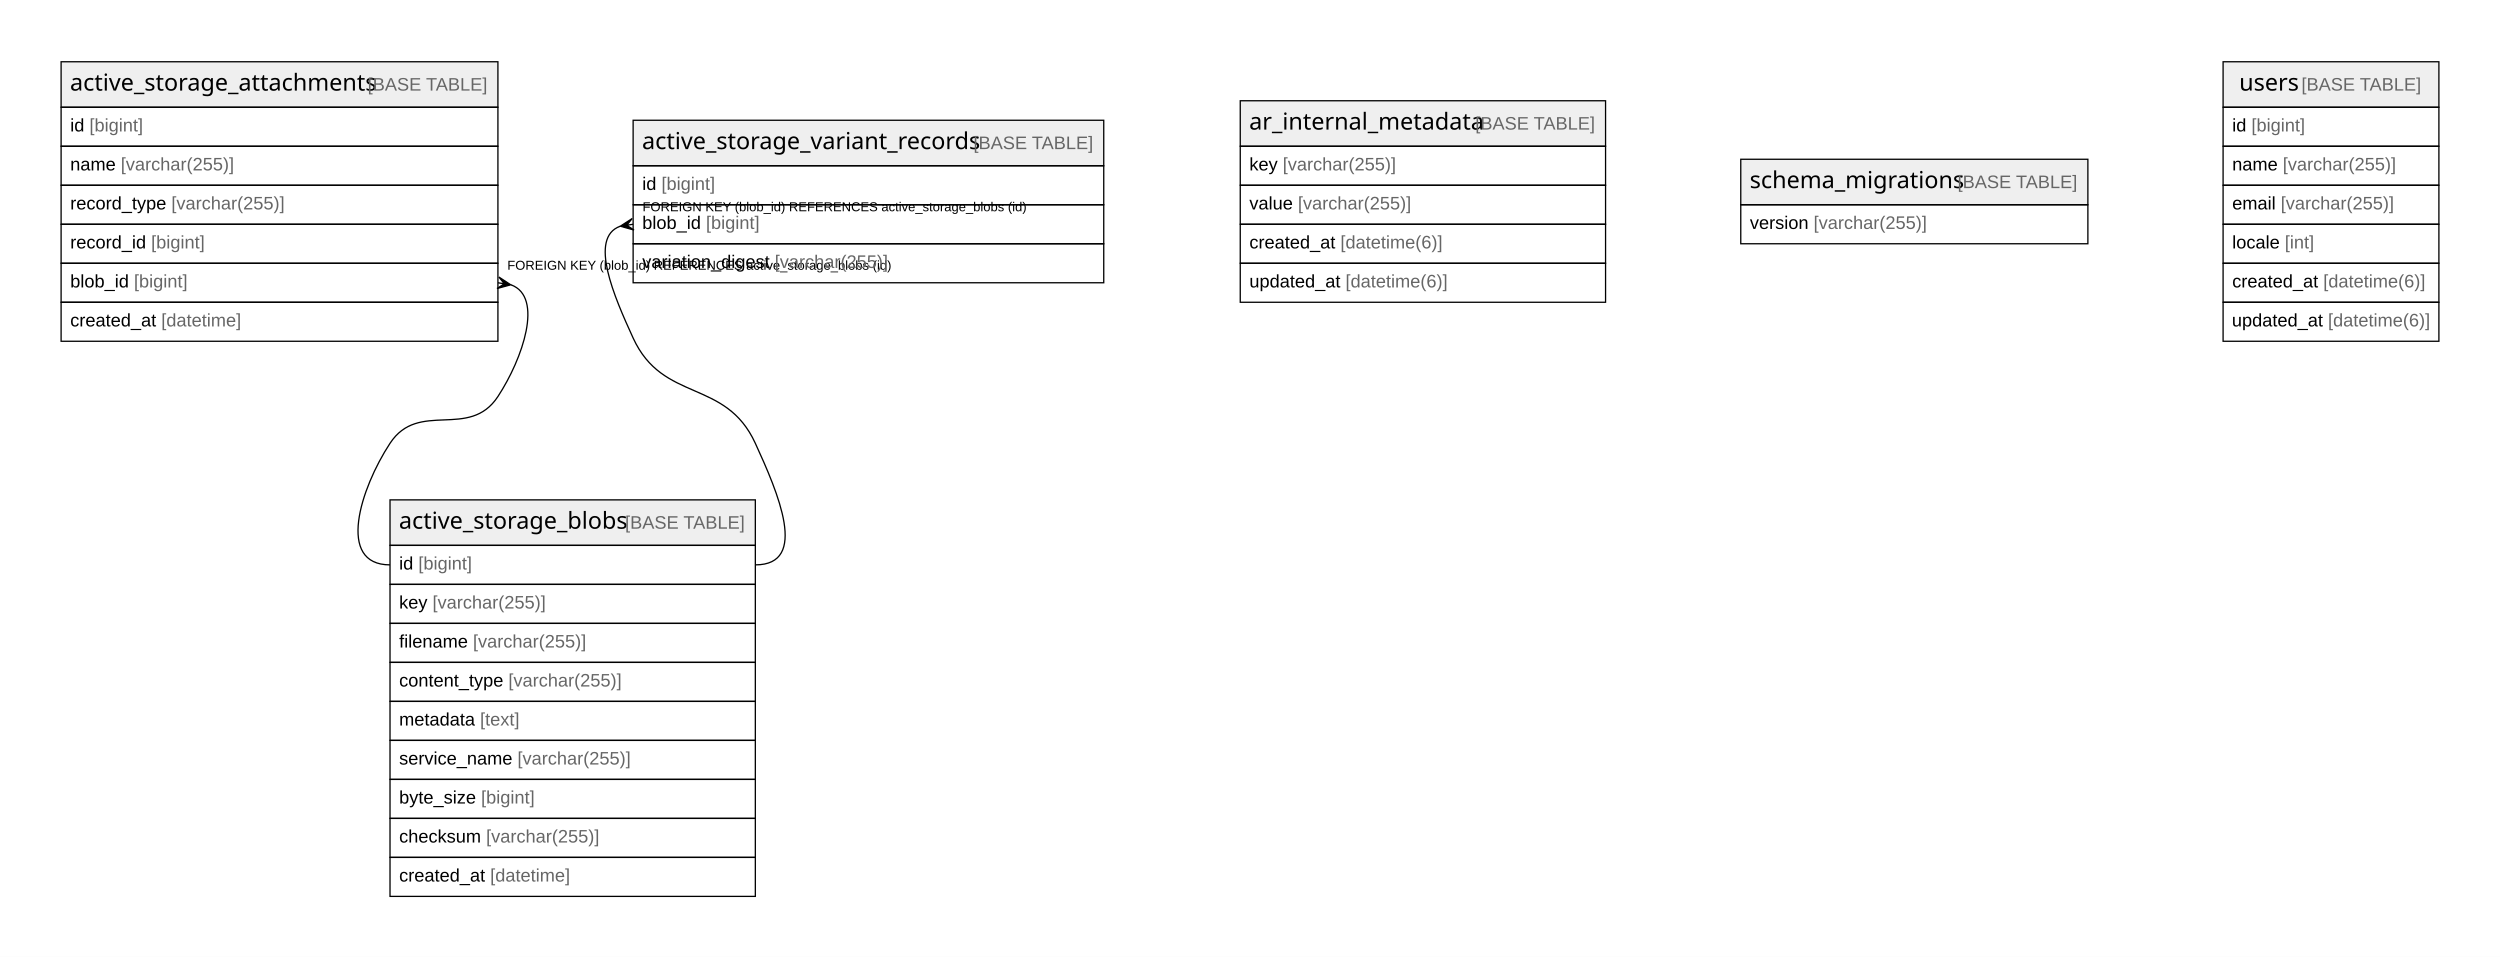
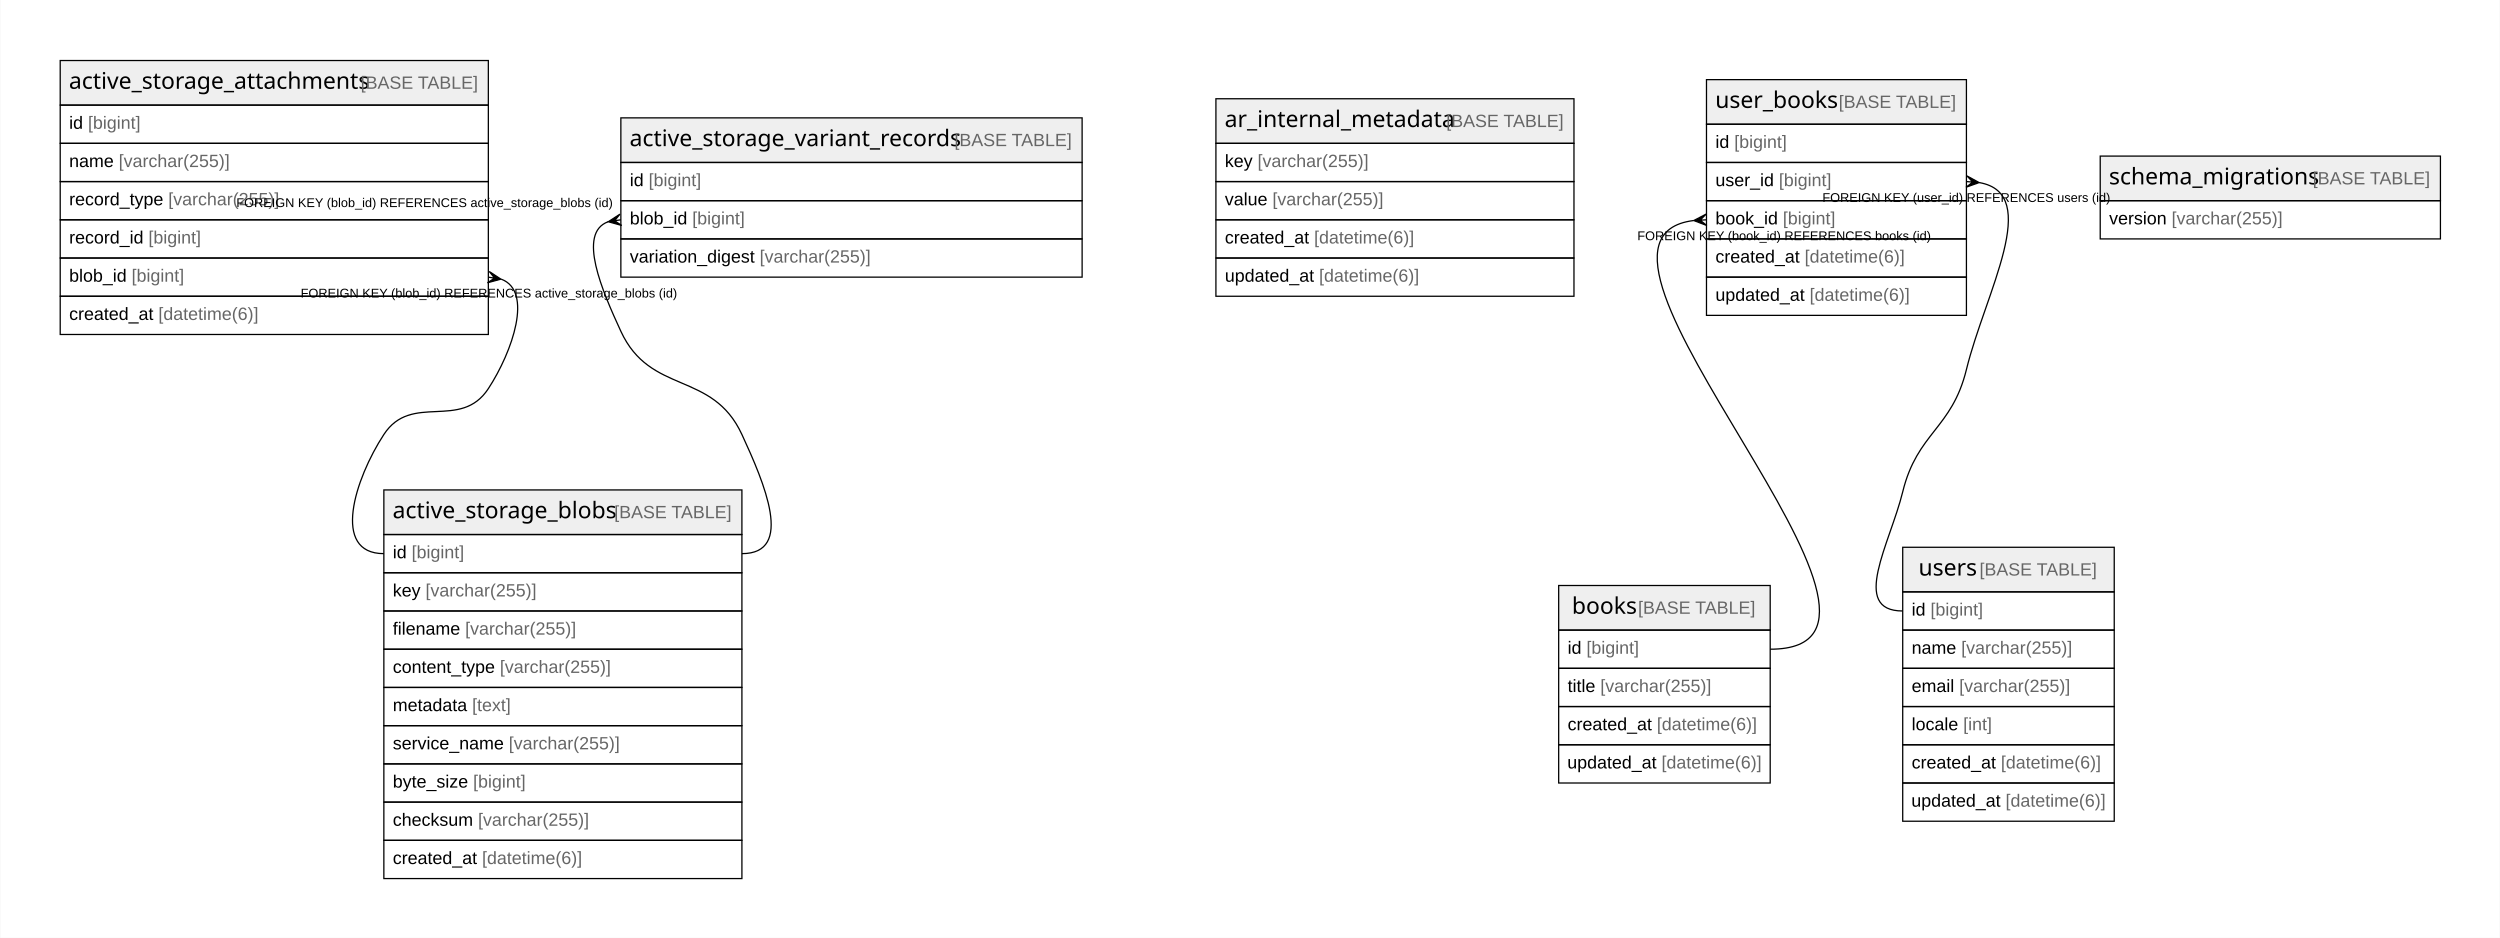
- <svg xmlns="http://www.w3.org/2000/svg" width="1923pt" height="736pt" viewBox="0.00 0.00 1923.00 736.00">
+ <svg xmlns="http://www.w3.org/2000/svg" width="1962pt" height="736pt" viewBox="0.00 0.00 1961.50 736.00">
  <g id="graph0" class="graph" transform="scale(1 1) rotate(0) translate(4 732)">
-     <polygon fill="#ffffff" stroke="transparent" points="-4,4 -4,-732 1919,-732 1919,4 -4,4" />
+     <polygon fill="#ffffff" stroke="transparent" points="-4,4 -4,-732 1957.5,-732 1957.5,4 -4,4" />
    <g id="node1" class="node">
      <polygon fill="#efefef" stroke="transparent" points="43,-649.5 43,-684.5 379,-684.5 379,-649.5 43,-649.5" />
      <polygon fill="none" stroke="#000000" points="43,-649.5 43,-684.5 379,-684.5 379,-649.5 43,-649.5" />
      <text text-anchor="start" x="49.838" y="-662.3" font-family="Arial Bold" font-size="18.00" fill="#000000">active_storage_attachments</text>
      <text text-anchor="start" x="274.908" y="-662.3" font-family="Arial" font-size="14.00" fill="#000000"> </text>
      <text text-anchor="start" x="278.799" y="-662.3" font-family="Arial" font-size="14.00" fill="#666666">[BASE TABLE]</text>
      <polygon fill="none" stroke="#000000" points="43,-619.5 43,-649.5 379,-649.5 379,-619.5 43,-619.5" />
      <text text-anchor="start" x="50" y="-630.9" font-family="Arial" font-size="14.00" fill="#000000">id </text>
      <text text-anchor="start" x="64.78" y="-630.9" font-family="Arial" font-size="14.00" fill="#666666">[bigint]</text>
      <polygon fill="none" stroke="#000000" points="43,-589.5 43,-619.5 379,-619.5 379,-589.5 43,-589.5" />
      <text text-anchor="start" x="50" y="-600.9" font-family="Arial" font-size="14.00" fill="#000000">name </text>
      <text text-anchor="start" x="88.899" y="-600.9" font-family="Arial" font-size="14.00" fill="#666666">[varchar(255)]</text>
      <polygon fill="none" stroke="#000000" points="43,-559.5 43,-589.5 379,-589.5 379,-559.5 43,-559.5" />
      <text text-anchor="start" x="50" y="-570.9" font-family="Arial" font-size="14.00" fill="#000000">record_type </text>
      <text text-anchor="start" x="127.798" y="-570.9" font-family="Arial" font-size="14.00" fill="#666666">[varchar(255)]</text>
      <polygon fill="none" stroke="#000000" points="43,-529.5 43,-559.5 379,-559.5 379,-529.5 43,-529.5" />
      <text text-anchor="start" x="50" y="-540.9" font-family="Arial" font-size="14.00" fill="#000000">record_id </text>
      <text text-anchor="start" x="112.231" y="-540.9" font-family="Arial" font-size="14.00" fill="#666666">[bigint]</text>
      <polygon fill="none" stroke="#000000" points="43,-499.5 43,-529.5 379,-529.5 379,-499.5 43,-499.5" />
      <text text-anchor="start" x="50" y="-510.9" font-family="Arial" font-size="14.00" fill="#000000">blob_id </text>
      <text text-anchor="start" x="99.017" y="-510.9" font-family="Arial" font-size="14.00" fill="#666666">[bigint]</text>
      <polygon fill="none" stroke="#000000" points="43,-469.5 43,-499.5 379,-499.5 379,-469.5 43,-469.5" />
      <text text-anchor="start" x="50" y="-480.9" font-family="Arial" font-size="14.00" fill="#000000">created_at </text>
-       <text text-anchor="start" x="120.028" y="-480.9" font-family="Arial" font-size="14.00" fill="#666666">[datetime]</text>
+       <text text-anchor="start" x="120.028" y="-480.9" font-family="Arial" font-size="14.00" fill="#666666">[datetime(6)]</text>
    </g>
    <g id="node2" class="node">
-       <polygon fill="#efefef" stroke="transparent" points="296,-312.5 296,-347.5 577,-347.5 577,-312.5 296,-312.5" />
-       <polygon fill="none" stroke="#000000" points="296,-312.5 296,-347.5 577,-347.5 577,-312.5 296,-312.5" />
-       <text text-anchor="start" x="302.846" y="-325.3" font-family="Arial Bold" font-size="18.00" fill="#000000">active_storage_blobs</text>
-       <text text-anchor="start" x="472.9" y="-325.3" font-family="Arial" font-size="14.00" fill="#000000"> </text>
-       <text text-anchor="start" x="476.79" y="-325.3" font-family="Arial" font-size="14.00" fill="#666666">[BASE TABLE]</text>
-       <polygon fill="none" stroke="#000000" points="296,-282.5 296,-312.5 577,-312.5 577,-282.5 296,-282.5" />
-       <text text-anchor="start" x="303" y="-293.9" font-family="Arial" font-size="14.00" fill="#000000">id </text>
-       <text text-anchor="start" x="317.78" y="-293.9" font-family="Arial" font-size="14.00" fill="#666666">[bigint]</text>
-       <polygon fill="none" stroke="#000000" points="296,-252.5 296,-282.5 577,-282.5 577,-252.5 296,-252.5" />
-       <text text-anchor="start" x="303" y="-263.9" font-family="Arial" font-size="14.00" fill="#000000">key </text>
-       <text text-anchor="start" x="328.673" y="-263.9" font-family="Arial" font-size="14.00" fill="#666666">[varchar(255)]</text>
-       <polygon fill="none" stroke="#000000" points="296,-222.5 296,-252.5 577,-252.5 577,-222.5 296,-222.5" />
-       <text text-anchor="start" x="303" y="-233.9" font-family="Arial" font-size="14.00" fill="#000000">filename </text>
-       <text text-anchor="start" x="359.785" y="-233.9" font-family="Arial" font-size="14.00" fill="#666666">[varchar(255)]</text>
-       <polygon fill="none" stroke="#000000" points="296,-192.5 296,-222.5 577,-222.5 577,-192.5 296,-192.5" />
-       <text text-anchor="start" x="303" y="-203.9" font-family="Arial" font-size="14.00" fill="#000000">content_type </text>
-       <text text-anchor="start" x="387.041" y="-203.9" font-family="Arial" font-size="14.00" fill="#666666">[varchar(255)]</text>
-       <polygon fill="none" stroke="#000000" points="296,-162.5 296,-192.5 577,-192.5 577,-162.5 296,-162.5" />
-       <text text-anchor="start" x="303" y="-173.9" font-family="Arial" font-size="14.00" fill="#000000">metadata </text>
-       <text text-anchor="start" x="365.245" y="-173.9" font-family="Arial" font-size="14.00" fill="#666666">[text]</text>
-       <polygon fill="none" stroke="#000000" points="296,-132.5 296,-162.5 577,-162.5 577,-132.5 296,-132.5" />
-       <text text-anchor="start" x="303" y="-143.9" font-family="Arial" font-size="14.00" fill="#000000">service_name </text>
-       <text text-anchor="start" x="394.014" y="-143.9" font-family="Arial" font-size="14.00" fill="#666666">[varchar(255)]</text>
-       <polygon fill="none" stroke="#000000" points="296,-102.5 296,-132.5 577,-132.5 577,-102.5 296,-102.5" />
-       <text text-anchor="start" x="303" y="-113.9" font-family="Arial" font-size="14.00" fill="#000000">byte_size </text>
-       <text text-anchor="start" x="366.018" y="-113.9" font-family="Arial" font-size="14.00" fill="#666666">[bigint]</text>
-       <polygon fill="none" stroke="#000000" points="296,-72.5 296,-102.5 577,-102.5 577,-72.5 296,-72.5" />
-       <text text-anchor="start" x="303" y="-83.9" font-family="Arial" font-size="14.00" fill="#000000">checksum </text>
-       <text text-anchor="start" x="369.899" y="-83.9" font-family="Arial" font-size="14.00" fill="#666666">[varchar(255)]</text>
-       <polygon fill="none" stroke="#000000" points="296,-42.5 296,-72.5 577,-72.5 577,-42.5 296,-42.5" />
-       <text text-anchor="start" x="303" y="-53.9" font-family="Arial" font-size="14.00" fill="#000000">created_at </text>
-       <text text-anchor="start" x="373.028" y="-53.9" font-family="Arial" font-size="14.00" fill="#666666">[datetime]</text>
+       <polygon fill="#efefef" stroke="transparent" points="297,-312.5 297,-347.5 578,-347.5 578,-312.5 297,-312.5" />
+       <polygon fill="none" stroke="#000000" points="297,-312.5 297,-347.5 578,-347.5 578,-312.5 297,-312.5" />
+       <text text-anchor="start" x="303.846" y="-325.3" font-family="Arial Bold" font-size="18.00" fill="#000000">active_storage_blobs</text>
+       <text text-anchor="start" x="473.9" y="-325.3" font-family="Arial" font-size="14.00" fill="#000000"> </text>
+       <text text-anchor="start" x="477.79" y="-325.3" font-family="Arial" font-size="14.00" fill="#666666">[BASE TABLE]</text>
+       <polygon fill="none" stroke="#000000" points="297,-282.5 297,-312.5 578,-312.5 578,-282.5 297,-282.5" />
+       <text text-anchor="start" x="304" y="-293.9" font-family="Arial" font-size="14.00" fill="#000000">id </text>
+       <text text-anchor="start" x="318.78" y="-293.9" font-family="Arial" font-size="14.00" fill="#666666">[bigint]</text>
+       <polygon fill="none" stroke="#000000" points="297,-252.5 297,-282.5 578,-282.5 578,-252.5 297,-252.5" />
+       <text text-anchor="start" x="304" y="-263.9" font-family="Arial" font-size="14.00" fill="#000000">key </text>
+       <text text-anchor="start" x="329.673" y="-263.9" font-family="Arial" font-size="14.00" fill="#666666">[varchar(255)]</text>
+       <polygon fill="none" stroke="#000000" points="297,-222.5 297,-252.5 578,-252.5 578,-222.5 297,-222.5" />
+       <text text-anchor="start" x="304" y="-233.9" font-family="Arial" font-size="14.00" fill="#000000">filename </text>
+       <text text-anchor="start" x="360.785" y="-233.9" font-family="Arial" font-size="14.00" fill="#666666">[varchar(255)]</text>
+       <polygon fill="none" stroke="#000000" points="297,-192.5 297,-222.5 578,-222.5 578,-192.5 297,-192.5" />
+       <text text-anchor="start" x="304" y="-203.9" font-family="Arial" font-size="14.00" fill="#000000">content_type </text>
+       <text text-anchor="start" x="388.041" y="-203.9" font-family="Arial" font-size="14.00" fill="#666666">[varchar(255)]</text>
+       <polygon fill="none" stroke="#000000" points="297,-162.5 297,-192.5 578,-192.5 578,-162.5 297,-162.5" />
+       <text text-anchor="start" x="304" y="-173.9" font-family="Arial" font-size="14.00" fill="#000000">metadata </text>
+       <text text-anchor="start" x="366.245" y="-173.9" font-family="Arial" font-size="14.00" fill="#666666">[text]</text>
+       <polygon fill="none" stroke="#000000" points="297,-132.5 297,-162.5 578,-162.5 578,-132.5 297,-132.5" />
+       <text text-anchor="start" x="304" y="-143.9" font-family="Arial" font-size="14.00" fill="#000000">service_name </text>
+       <text text-anchor="start" x="395.014" y="-143.9" font-family="Arial" font-size="14.00" fill="#666666">[varchar(255)]</text>
+       <polygon fill="none" stroke="#000000" points="297,-102.5 297,-132.5 578,-132.5 578,-102.5 297,-102.5" />
+       <text text-anchor="start" x="304" y="-113.9" font-family="Arial" font-size="14.00" fill="#000000">byte_size </text>
+       <text text-anchor="start" x="367.018" y="-113.9" font-family="Arial" font-size="14.00" fill="#666666">[bigint]</text>
+       <polygon fill="none" stroke="#000000" points="297,-72.5 297,-102.5 578,-102.5 578,-72.5 297,-72.5" />
+       <text text-anchor="start" x="304" y="-83.9" font-family="Arial" font-size="14.00" fill="#000000">checksum </text>
+       <text text-anchor="start" x="370.899" y="-83.9" font-family="Arial" font-size="14.00" fill="#666666">[varchar(255)]</text>
+       <polygon fill="none" stroke="#000000" points="297,-42.5 297,-72.5 578,-72.5 578,-42.5 297,-42.5" />
+       <text text-anchor="start" x="304" y="-53.9" font-family="Arial" font-size="14.00" fill="#000000">created_at </text>
+       <text text-anchor="start" x="374.028" y="-53.9" font-family="Arial" font-size="14.00" fill="#666666">[datetime(6)]</text>
    </g>
    <g id="edge1" class="edge">
-       <path fill="none" stroke="#000000" d="M389.158,-512.88C414.285,-503.562 398.17,-456.211 379,-427 356.938,-393.384 318.062,-424.616 296,-391 273.2,-356.258 254.444,-297.5 296,-297.5" />
-       <polygon fill="#000000" stroke="#000000" points="388.875,-512.925 378.291,-510.056 383.938,-513.712 379,-514.5 379,-514.5 379,-514.5 383.938,-513.712 379.709,-518.944 388.875,-512.925 388.875,-512.925" />
-       <text text-anchor="start" x="386.207" y="-524.5" font-family="Arial" font-size="10.00" fill="#000000">FOREIGN KEY (blob_id) REFERENCES active_storage_blobs (id)</text>
+       <path fill="none" stroke="#000000" d="M389.156,-512.881C414.272,-503.571 398.105,-456.253 379,-427 357.236,-393.676 318.764,-424.324 297,-391 274.277,-356.207 255.444,-297.5 297,-297.5" />
+       <polygon fill="#000000" stroke="#000000" points="388.875,-512.926 378.291,-510.056 383.938,-513.713 379,-514.5 379,-514.5 379,-514.5 383.938,-513.713 379.709,-518.944 388.875,-512.926 388.875,-512.926" />
+       <text text-anchor="start" x="231.707" y="-498.5" font-family="Arial" font-size="10.00" fill="#000000">FOREIGN KEY (blob_id) REFERENCES active_storage_blobs (id)</text>
    </g>
    <g id="node3" class="node">
      <polygon fill="#efefef" stroke="transparent" points="483,-604.5 483,-639.5 845,-639.5 845,-604.5 483,-604.5" />
      <polygon fill="none" stroke="#000000" points="483,-604.5 483,-639.5 845,-639.5 845,-604.5 483,-604.5" />
      <text text-anchor="start" x="489.845" y="-617.3" font-family="Arial Bold" font-size="18.00" fill="#000000">active_storage_variant_records</text>
      <text text-anchor="start" x="740.902" y="-617.3" font-family="Arial" font-size="14.00" fill="#000000"> </text>
      <text text-anchor="start" x="744.792" y="-617.3" font-family="Arial" font-size="14.00" fill="#666666">[BASE TABLE]</text>
      <polygon fill="none" stroke="#000000" points="483,-574.5 483,-604.5 845,-604.5 845,-574.5 483,-574.5" />
      <text text-anchor="start" x="490" y="-585.9" font-family="Arial" font-size="14.00" fill="#000000">id </text>
      <text text-anchor="start" x="504.78" y="-585.9" font-family="Arial" font-size="14.00" fill="#666666">[bigint]</text>
      <polygon fill="none" stroke="#000000" points="483,-544.5 483,-574.5 845,-574.5 845,-544.5 483,-544.5" />
      <text text-anchor="start" x="490" y="-555.9" font-family="Arial" font-size="14.00" fill="#000000">blob_id </text>
      <text text-anchor="start" x="539.017" y="-555.9" font-family="Arial" font-size="14.00" fill="#666666">[bigint]</text>
      <polygon fill="none" stroke="#000000" points="483,-514.5 483,-544.5 845,-544.5 845,-514.5 483,-514.5" />
      <text text-anchor="start" x="490" y="-525.9" font-family="Arial" font-size="14.00" fill="#000000">variation_digest </text>
      <text text-anchor="start" x="591.913" y="-525.9" font-family="Arial" font-size="14.00" fill="#666666">[varchar(255)]</text>
    </g>
    <g id="edge2" class="edge">
-       <path fill="none" stroke="#000000" d="M472.985,-557.958C448.652,-549.081 468.442,-503.762 483,-472 505.979,-421.866 554.021,-441.134 577,-391 594.315,-353.224 618.556,-297.5 577,-297.5" />
-       <polygon fill="#000000" stroke="#000000" points="473.116,-557.979 482.315,-563.948 478.058,-558.739 483,-559.5 483,-559.5 483,-559.5 478.058,-558.739 483.685,-555.052 473.116,-557.979 473.116,-557.979" />
-       <text text-anchor="start" x="490.207" y="-569.5" font-family="Arial" font-size="10.00" fill="#000000">FOREIGN KEY (blob_id) REFERENCES active_storage_blobs (id)</text>
+       <path fill="none" stroke="#000000" d="M472.983,-557.957C448.635,-549.073 468.359,-503.724 483,-472 506.251,-421.62 554.749,-441.38 578,-391 595.413,-353.269 619.556,-297.5 578,-297.5" />
+       <polygon fill="#000000" stroke="#000000" points="473.116,-557.978 482.315,-563.948 478.058,-558.739 483,-559.5 483,-559.5 483,-559.5 478.058,-558.739 483.685,-555.052 473.116,-557.978 473.116,-557.978" />
+       <text text-anchor="start" x="181.207" y="-569.5" font-family="Arial" font-size="10.00" fill="#000000">FOREIGN KEY (blob_id) REFERENCES active_storage_blobs (id)</text>
    </g>
    <g id="node4" class="node">
      <polygon fill="#efefef" stroke="transparent" points="950,-619.5 950,-654.5 1231,-654.5 1231,-619.5 950,-619.5" />
      <polygon fill="none" stroke="#000000" points="950,-619.5 950,-654.5 1231,-654.5 1231,-619.5 950,-619.5" />
      <text text-anchor="start" x="956.85" y="-632.3" font-family="Arial Bold" font-size="18.00" fill="#000000">ar_internal_metadata</text>
      <text text-anchor="start" x="1126.896" y="-632.3" font-family="Arial" font-size="14.00" fill="#000000"> </text>
      <text text-anchor="start" x="1130.787" y="-632.3" font-family="Arial" font-size="14.00" fill="#666666">[BASE TABLE]</text>
      <polygon fill="none" stroke="#000000" points="950,-589.5 950,-619.5 1231,-619.5 1231,-589.5 950,-589.5" />
      <text text-anchor="start" x="957" y="-600.9" font-family="Arial" font-size="14.00" fill="#000000">key </text>
      <text text-anchor="start" x="982.673" y="-600.9" font-family="Arial" font-size="14.00" fill="#666666">[varchar(255)]</text>
      <polygon fill="none" stroke="#000000" points="950,-559.5 950,-589.5 1231,-589.5 1231,-559.5 950,-559.5" />
      <text text-anchor="start" x="957" y="-570.9" font-family="Arial" font-size="14.00" fill="#000000">value </text>
      <text text-anchor="start" x="994.345" y="-570.9" font-family="Arial" font-size="14.00" fill="#666666">[varchar(255)]</text>
      <polygon fill="none" stroke="#000000" points="950,-529.5 950,-559.5 1231,-559.5 1231,-529.5 950,-529.5" />
      <text text-anchor="start" x="957" y="-540.9" font-family="Arial" font-size="14.00" fill="#000000">created_at </text>
      <text text-anchor="start" x="1027.028" y="-540.9" font-family="Arial" font-size="14.00" fill="#666666">[datetime(6)]</text>
      <polygon fill="none" stroke="#000000" points="950,-499.5 950,-529.5 1231,-529.5 1231,-499.5 950,-499.5" />
      <text text-anchor="start" x="957" y="-510.9" font-family="Arial" font-size="14.00" fill="#000000">updated_at </text>
      <text text-anchor="start" x="1030.933" y="-510.9" font-family="Arial" font-size="14.00" fill="#666666">[datetime(6)]</text>
    </g>
    <g id="node5" class="node">
-       <polygon fill="#efefef" stroke="transparent" points="1335,-574.5 1335,-609.5 1602,-609.5 1602,-574.5 1335,-574.5" />
-       <polygon fill="none" stroke="#000000" points="1335,-574.5 1335,-609.5 1602,-609.5 1602,-574.5 1335,-574.5" />
-       <text text-anchor="start" x="1341.865" y="-587.3" font-family="Arial Bold" font-size="18.00" fill="#000000">schema_migrations</text>
-       <text text-anchor="start" x="1497.881" y="-587.3" font-family="Arial" font-size="14.00" fill="#000000"> </text>
-       <text text-anchor="start" x="1501.772" y="-587.3" font-family="Arial" font-size="14.00" fill="#666666">[BASE TABLE]</text>
-       <polygon fill="none" stroke="#000000" points="1335,-544.5 1335,-574.5 1602,-574.5 1602,-544.5 1335,-544.5" />
-       <text text-anchor="start" x="1342" y="-555.9" font-family="Arial" font-size="14.00" fill="#000000">version </text>
-       <text text-anchor="start" x="1391.006" y="-555.9" font-family="Arial" font-size="14.00" fill="#666666">[varchar(255)]</text>
+       <polygon fill="#efefef" stroke="transparent" points="1219,-237.5 1219,-272.5 1385,-272.5 1385,-237.5 1219,-237.5" />
+       <polygon fill="none" stroke="#000000" points="1219,-237.5 1219,-272.5 1385,-272.5 1385,-237.5 1219,-237.5" />
+       <text text-anchor="start" x="1229.364" y="-250.3" font-family="Arial Bold" font-size="18.00" fill="#000000">books</text>
+       <text text-anchor="start" x="1277.382" y="-250.3" font-family="Arial" font-size="14.00" fill="#000000"> </text>
+       <text text-anchor="start" x="1281.273" y="-250.3" font-family="Arial" font-size="14.00" fill="#666666">[BASE TABLE]</text>
+       <polygon fill="none" stroke="#000000" points="1219,-207.5 1219,-237.5 1385,-237.5 1385,-207.5 1219,-207.5" />
+       <text text-anchor="start" x="1226" y="-218.9" font-family="Arial" font-size="14.00" fill="#000000">id </text>
+       <text text-anchor="start" x="1240.78" y="-218.9" font-family="Arial" font-size="14.00" fill="#666666">[bigint]</text>
+       <polygon fill="none" stroke="#000000" points="1219,-177.5 1219,-207.5 1385,-207.5 1385,-177.5 1219,-177.5" />
+       <text text-anchor="start" x="1226" y="-188.9" font-family="Arial" font-size="14.00" fill="#000000">title </text>
+       <text text-anchor="start" x="1251.668" y="-188.9" font-family="Arial" font-size="14.00" fill="#666666">[varchar(255)]</text>
+       <polygon fill="none" stroke="#000000" points="1219,-147.5 1219,-177.5 1385,-177.5 1385,-147.5 1219,-147.5" />
+       <text text-anchor="start" x="1226" y="-158.9" font-family="Arial" font-size="14.00" fill="#000000">created_at </text>
+       <text text-anchor="start" x="1296.028" y="-158.9" font-family="Arial" font-size="14.00" fill="#666666">[datetime(6)]</text>
+       <polygon fill="none" stroke="#000000" points="1219,-117.5 1219,-147.5 1385,-147.5 1385,-117.5 1219,-117.5" />
+       <text text-anchor="start" x="1225.752" y="-128.9" font-family="Arial" font-size="14.00" fill="#000000">updated_at </text>
+       <text text-anchor="start" x="1299.684" y="-128.9" font-family="Arial" font-size="14.00" fill="#666666">[datetime(6)]</text>
    </g>
    <g id="node6" class="node">
-       <polygon fill="#efefef" stroke="transparent" points="1706,-649.5 1706,-684.5 1872,-684.5 1872,-649.5 1706,-649.5" />
-       <polygon fill="none" stroke="#000000" points="1706,-649.5 1706,-684.5 1872,-684.5 1872,-649.5 1706,-649.5" />
-       <text text-anchor="start" x="1718.371" y="-662.3" font-family="Arial Bold" font-size="18.00" fill="#000000">users</text>
-       <text text-anchor="start" x="1762.375" y="-662.3" font-family="Arial" font-size="14.00" fill="#000000"> </text>
-       <text text-anchor="start" x="1766.266" y="-662.3" font-family="Arial" font-size="14.00" fill="#666666">[BASE TABLE]</text>
-       <polygon fill="none" stroke="#000000" points="1706,-619.5 1706,-649.5 1872,-649.5 1872,-619.5 1706,-619.5" />
-       <text text-anchor="start" x="1713" y="-630.9" font-family="Arial" font-size="14.00" fill="#000000">id </text>
-       <text text-anchor="start" x="1727.78" y="-630.9" font-family="Arial" font-size="14.00" fill="#666666">[bigint]</text>
-       <polygon fill="none" stroke="#000000" points="1706,-589.5 1706,-619.5 1872,-619.5 1872,-589.5 1706,-589.5" />
-       <text text-anchor="start" x="1713" y="-600.9" font-family="Arial" font-size="14.00" fill="#000000">name </text>
-       <text text-anchor="start" x="1751.899" y="-600.9" font-family="Arial" font-size="14.00" fill="#666666">[varchar(255)]</text>
-       <polygon fill="none" stroke="#000000" points="1706,-559.5 1706,-589.5 1872,-589.5 1872,-559.5 1706,-559.5" />
-       <text text-anchor="start" x="1713" y="-570.9" font-family="Arial" font-size="14.00" fill="#000000">email </text>
-       <text text-anchor="start" x="1750.33" y="-570.9" font-family="Arial" font-size="14.00" fill="#666666">[varchar(255)]</text>
-       <polygon fill="none" stroke="#000000" points="1706,-529.5 1706,-559.5 1872,-559.5 1872,-529.5 1706,-529.5" />
-       <text text-anchor="start" x="1713" y="-540.9" font-family="Arial" font-size="14.00" fill="#000000">locale </text>
-       <text text-anchor="start" x="1753.452" y="-540.9" font-family="Arial" font-size="14.00" fill="#666666">[int]</text>
-       <polygon fill="none" stroke="#000000" points="1706,-499.5 1706,-529.5 1872,-529.5 1872,-499.5 1706,-499.5" />
-       <text text-anchor="start" x="1713" y="-510.9" font-family="Arial" font-size="14.00" fill="#000000">created_at </text>
-       <text text-anchor="start" x="1783.028" y="-510.9" font-family="Arial" font-size="14.00" fill="#666666">[datetime(6)]</text>
-       <polygon fill="none" stroke="#000000" points="1706,-469.5 1706,-499.5 1872,-499.5 1872,-469.5 1706,-469.5" />
-       <text text-anchor="start" x="1712.752" y="-480.9" font-family="Arial" font-size="14.00" fill="#000000">updated_at </text>
-       <text text-anchor="start" x="1786.684" y="-480.9" font-family="Arial" font-size="14.00" fill="#666666">[datetime(6)]</text>
+       <polygon fill="#efefef" stroke="transparent" points="1644,-574.5 1644,-609.5 1911,-609.5 1911,-574.5 1644,-574.5" />
+       <polygon fill="none" stroke="#000000" points="1644,-574.5 1644,-609.5 1911,-609.5 1911,-574.5 1644,-574.5" />
+       <text text-anchor="start" x="1650.865" y="-587.3" font-family="Arial Bold" font-size="18.00" fill="#000000">schema_migrations</text>
+       <text text-anchor="start" x="1806.881" y="-587.3" font-family="Arial" font-size="14.00" fill="#000000"> </text>
+       <text text-anchor="start" x="1810.772" y="-587.3" font-family="Arial" font-size="14.00" fill="#666666">[BASE TABLE]</text>
+       <polygon fill="none" stroke="#000000" points="1644,-544.5 1644,-574.5 1911,-574.5 1911,-544.5 1644,-544.5" />
+       <text text-anchor="start" x="1651" y="-555.9" font-family="Arial" font-size="14.00" fill="#000000">version </text>
+       <text text-anchor="start" x="1700.006" y="-555.9" font-family="Arial" font-size="14.00" fill="#666666">[varchar(255)]</text>
+     </g>
+     <g id="node7" class="node">
+       <polygon fill="#efefef" stroke="transparent" points="1335,-634.5 1335,-669.5 1539,-669.5 1539,-634.5 1335,-634.5" />
+       <polygon fill="none" stroke="#000000" points="1335,-634.5 1335,-669.5 1539,-669.5 1539,-634.5 1335,-634.5" />
+       <text text-anchor="start" x="1341.858" y="-647.3" font-family="Arial Bold" font-size="18.00" fill="#000000">user_books</text>
+       <text text-anchor="start" x="1434.888" y="-647.3" font-family="Arial" font-size="14.00" fill="#000000"> </text>
+       <text text-anchor="start" x="1438.778" y="-647.3" font-family="Arial" font-size="14.00" fill="#666666">[BASE TABLE]</text>
+       <polygon fill="none" stroke="#000000" points="1335,-604.5 1335,-634.5 1539,-634.5 1539,-604.5 1335,-604.5" />
+       <text text-anchor="start" x="1342" y="-615.9" font-family="Arial" font-size="14.00" fill="#000000">id </text>
+       <text text-anchor="start" x="1356.78" y="-615.9" font-family="Arial" font-size="14.00" fill="#666666">[bigint]</text>
+       <polygon fill="none" stroke="#000000" points="1335,-574.5 1335,-604.5 1539,-604.5 1539,-574.5 1335,-574.5" />
+       <text text-anchor="start" x="1342" y="-585.9" font-family="Arial" font-size="14.00" fill="#000000">user_id </text>
+       <text text-anchor="start" x="1391.788" y="-585.9" font-family="Arial" font-size="14.00" fill="#666666">[bigint]</text>
+       <polygon fill="none" stroke="#000000" points="1335,-544.5 1335,-574.5 1539,-574.5 1539,-544.5 1335,-544.5" />
+       <text text-anchor="start" x="1342" y="-555.9" font-family="Arial" font-size="14.00" fill="#000000">book_id </text>
+       <text text-anchor="start" x="1394.91" y="-555.9" font-family="Arial" font-size="14.00" fill="#666666">[bigint]</text>
+       <polygon fill="none" stroke="#000000" points="1335,-514.5 1335,-544.5 1539,-544.5 1539,-514.5 1335,-514.5" />
+       <text text-anchor="start" x="1342" y="-525.9" font-family="Arial" font-size="14.00" fill="#000000">created_at </text>
+       <text text-anchor="start" x="1412.028" y="-525.9" font-family="Arial" font-size="14.00" fill="#666666">[datetime(6)]</text>
+       <polygon fill="none" stroke="#000000" points="1335,-484.5 1335,-514.5 1539,-514.5 1539,-484.5 1335,-484.5" />
+       <text text-anchor="start" x="1342" y="-495.9" font-family="Arial" font-size="14.00" fill="#000000">updated_at </text>
+       <text text-anchor="start" x="1415.933" y="-495.9" font-family="Arial" font-size="14.00" fill="#666666">[datetime(6)]</text>
+     </g>
+     <g id="edge3" class="edge">
+       <path fill="none" stroke="#000000" d="M1324.797,-558.907C1200.51,-543.246 1532.721,-222.5 1385,-222.5" />
+       <polygon fill="#000000" stroke="#000000" points="1325.017,-558.92 1334.739,-563.992 1330.008,-559.21 1335,-559.5 1335,-559.5 1335,-559.5 1330.008,-559.21 1335.261,-555.008 1325.017,-558.92 1325.017,-558.92" />
+       <text text-anchor="start" x="1280.715" y="-543.5" font-family="Arial" font-size="10.00" fill="#000000">FOREIGN KEY (book_id) REFERENCES books (id)</text>
+     </g>
+     <g id="node8" class="node">
+       <polygon fill="#efefef" stroke="transparent" points="1489,-267.5 1489,-302.5 1655,-302.5 1655,-267.5 1489,-267.5" />
+       <polygon fill="none" stroke="#000000" points="1489,-267.5 1489,-302.5 1655,-302.5 1655,-267.5 1489,-267.5" />
+       <text text-anchor="start" x="1501.371" y="-280.3" font-family="Arial Bold" font-size="18.00" fill="#000000">users</text>
+       <text text-anchor="start" x="1545.375" y="-280.3" font-family="Arial" font-size="14.00" fill="#000000"> </text>
+       <text text-anchor="start" x="1549.266" y="-280.3" font-family="Arial" font-size="14.00" fill="#666666">[BASE TABLE]</text>
+       <polygon fill="none" stroke="#000000" points="1489,-237.5 1489,-267.5 1655,-267.5 1655,-237.5 1489,-237.5" />
+       <text text-anchor="start" x="1496" y="-248.9" font-family="Arial" font-size="14.00" fill="#000000">id </text>
+       <text text-anchor="start" x="1510.78" y="-248.9" font-family="Arial" font-size="14.00" fill="#666666">[bigint]</text>
+       <polygon fill="none" stroke="#000000" points="1489,-207.5 1489,-237.5 1655,-237.5 1655,-207.5 1489,-207.5" />
+       <text text-anchor="start" x="1496" y="-218.9" font-family="Arial" font-size="14.00" fill="#000000">name </text>
+       <text text-anchor="start" x="1534.899" y="-218.9" font-family="Arial" font-size="14.00" fill="#666666">[varchar(255)]</text>
+       <polygon fill="none" stroke="#000000" points="1489,-177.5 1489,-207.5 1655,-207.5 1655,-177.5 1489,-177.5" />
+       <text text-anchor="start" x="1496" y="-188.9" font-family="Arial" font-size="14.00" fill="#000000">email </text>
+       <text text-anchor="start" x="1533.33" y="-188.9" font-family="Arial" font-size="14.00" fill="#666666">[varchar(255)]</text>
+       <polygon fill="none" stroke="#000000" points="1489,-147.5 1489,-177.5 1655,-177.5 1655,-147.5 1489,-147.5" />
+       <text text-anchor="start" x="1496" y="-158.9" font-family="Arial" font-size="14.00" fill="#000000">locale </text>
+       <text text-anchor="start" x="1536.452" y="-158.9" font-family="Arial" font-size="14.00" fill="#666666">[int]</text>
+       <polygon fill="none" stroke="#000000" points="1489,-117.5 1489,-147.5 1655,-147.5 1655,-117.5 1489,-117.5" />
+       <text text-anchor="start" x="1496" y="-128.9" font-family="Arial" font-size="14.00" fill="#000000">created_at </text>
+       <text text-anchor="start" x="1566.028" y="-128.9" font-family="Arial" font-size="14.00" fill="#666666">[datetime(6)]</text>
+       <polygon fill="none" stroke="#000000" points="1489,-87.5 1489,-117.5 1655,-117.5 1655,-87.5 1489,-87.5" />
+       <text text-anchor="start" x="1495.752" y="-98.9" font-family="Arial" font-size="14.00" fill="#000000">updated_at </text>
+       <text text-anchor="start" x="1569.684" y="-98.9" font-family="Arial" font-size="14.00" fill="#666666">[datetime(6)]</text>
+     </g>
+     <g id="edge4" class="edge">
+       <path fill="none" stroke="#000000" d="M1549.055,-588.712C1599.005,-580.069 1553.705,-502.069 1539,-442 1527.561,-395.273 1500.439,-392.727 1489,-346 1479.119,-305.636 1447.444,-252.5 1489,-252.5" />
+       <polygon fill="#000000" stroke="#000000" points="1548.969,-588.719 1538.648,-585.014 1543.985,-589.109 1539,-589.5 1539,-589.5 1539,-589.5 1543.985,-589.109 1539.352,-593.986 1548.969,-588.719 1548.969,-588.719" />
+       <text text-anchor="start" x="1425.945" y="-573.5" font-family="Arial" font-size="10.00" fill="#000000">FOREIGN KEY (user_id) REFERENCES users (id)</text>
    </g>
  </g>
</svg>
